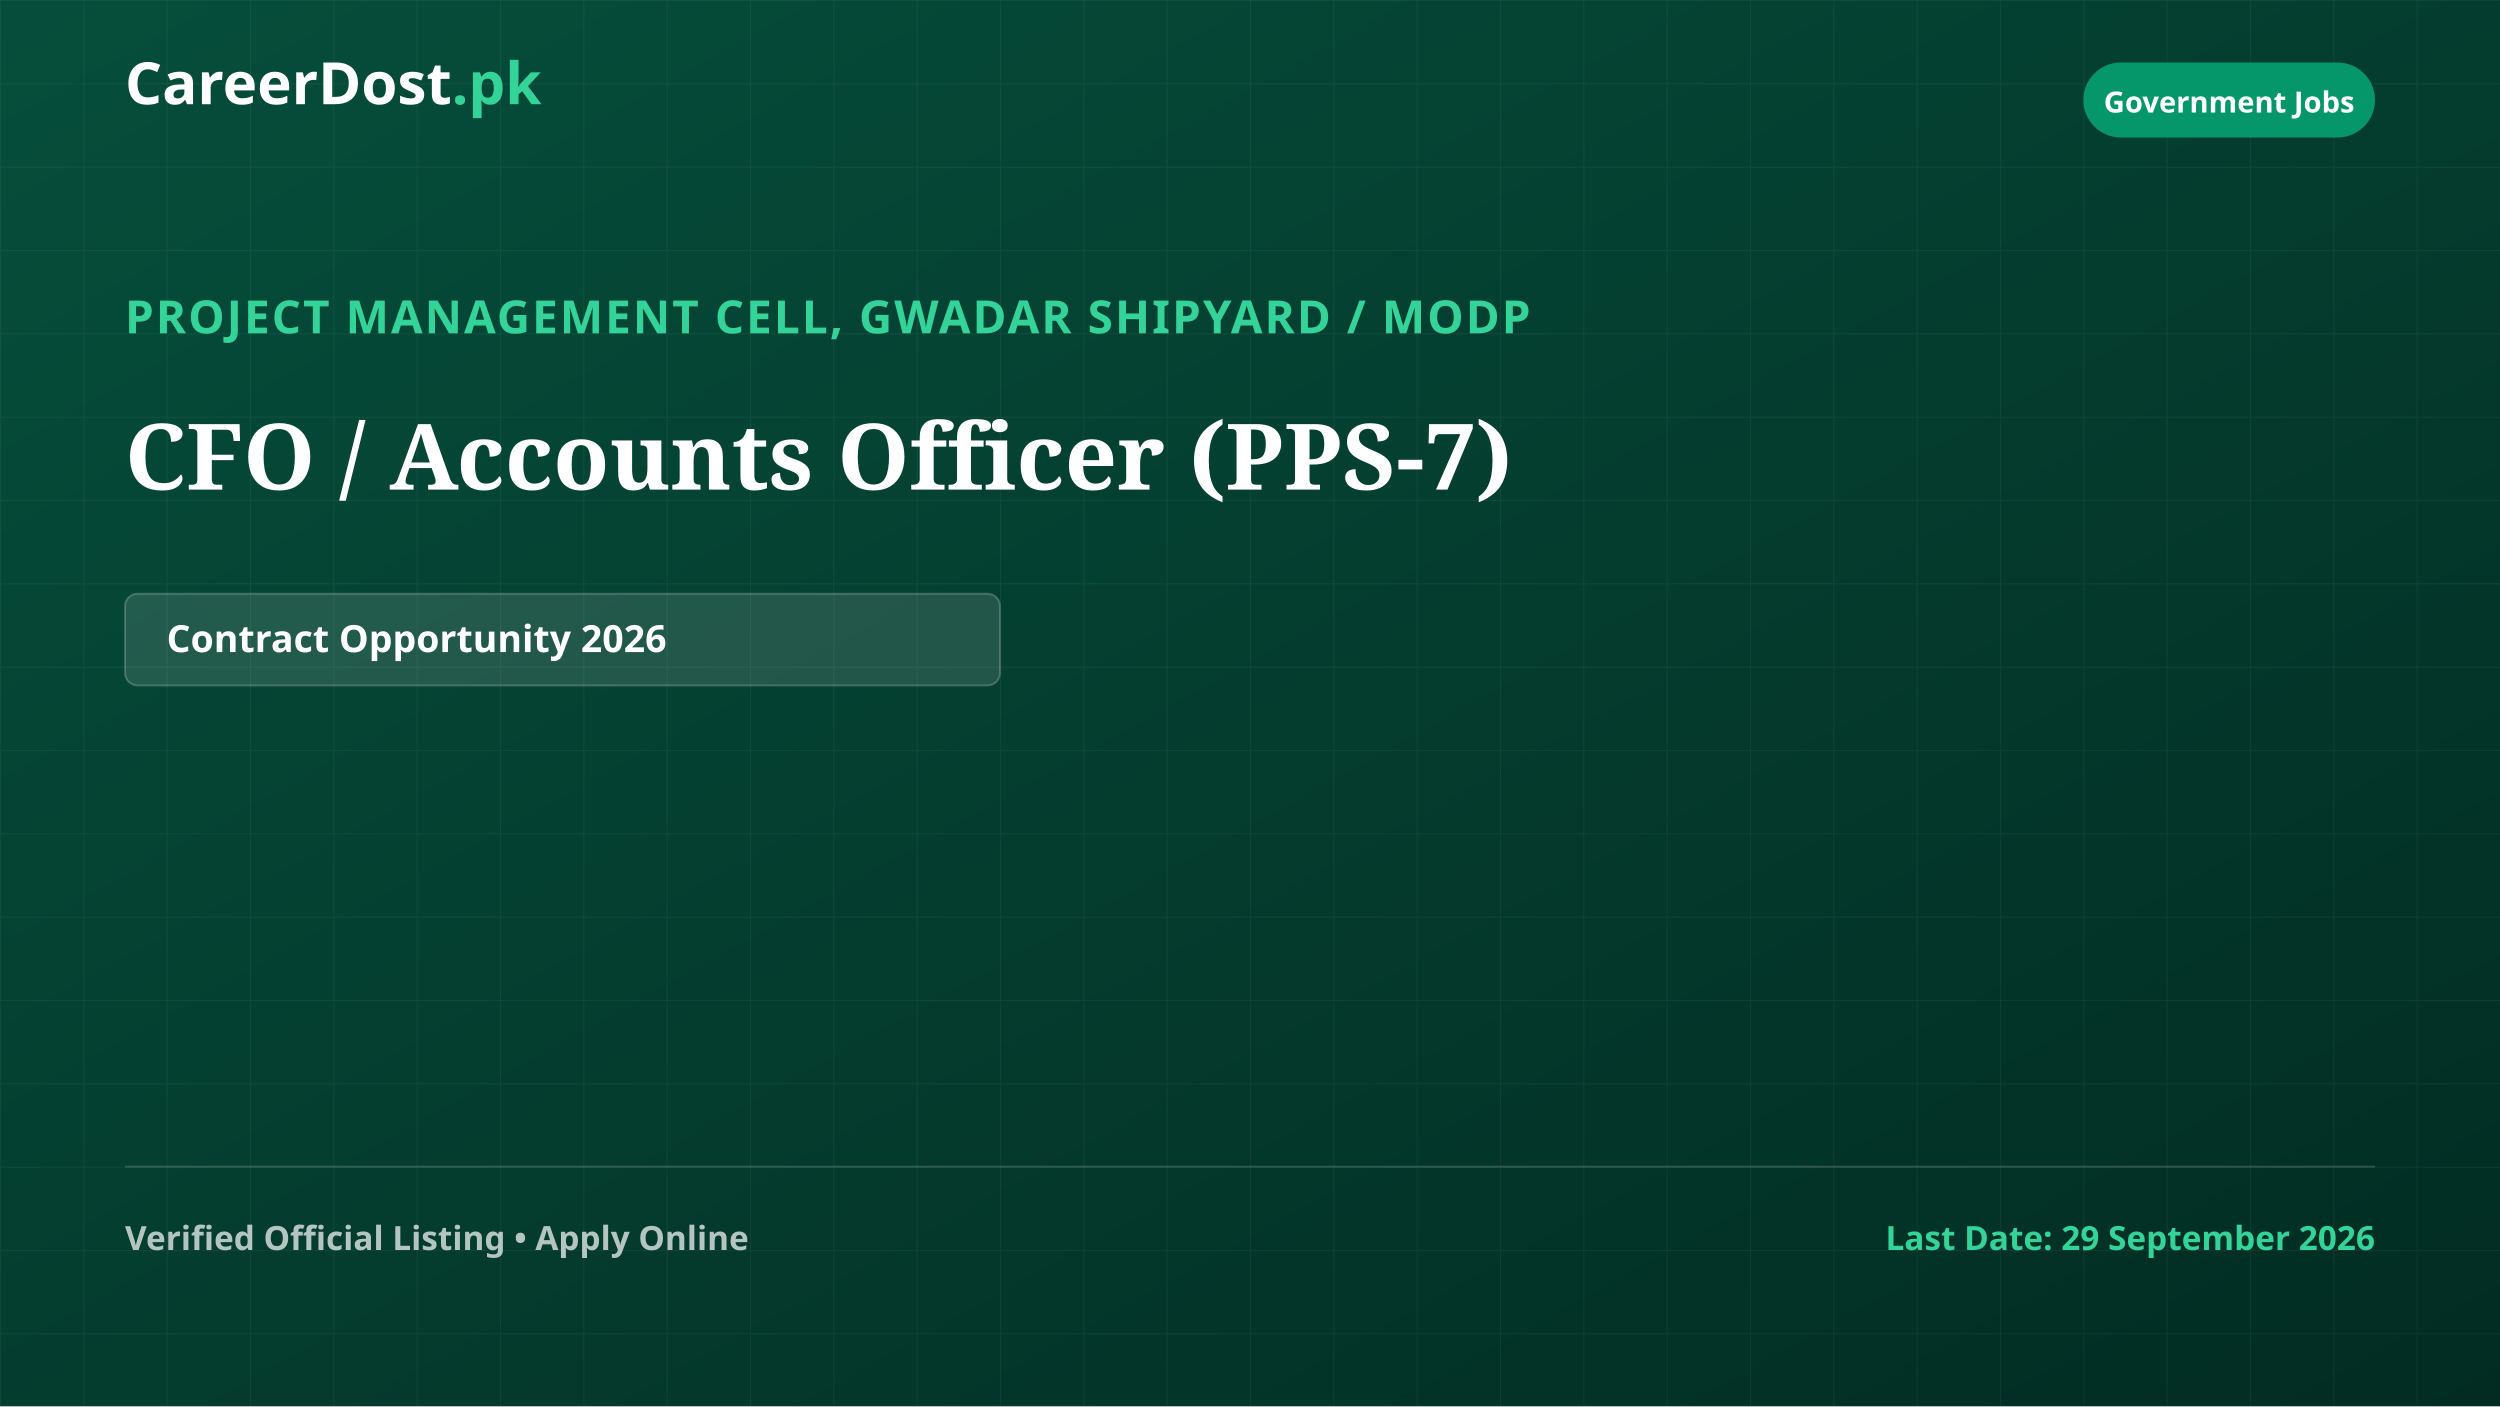
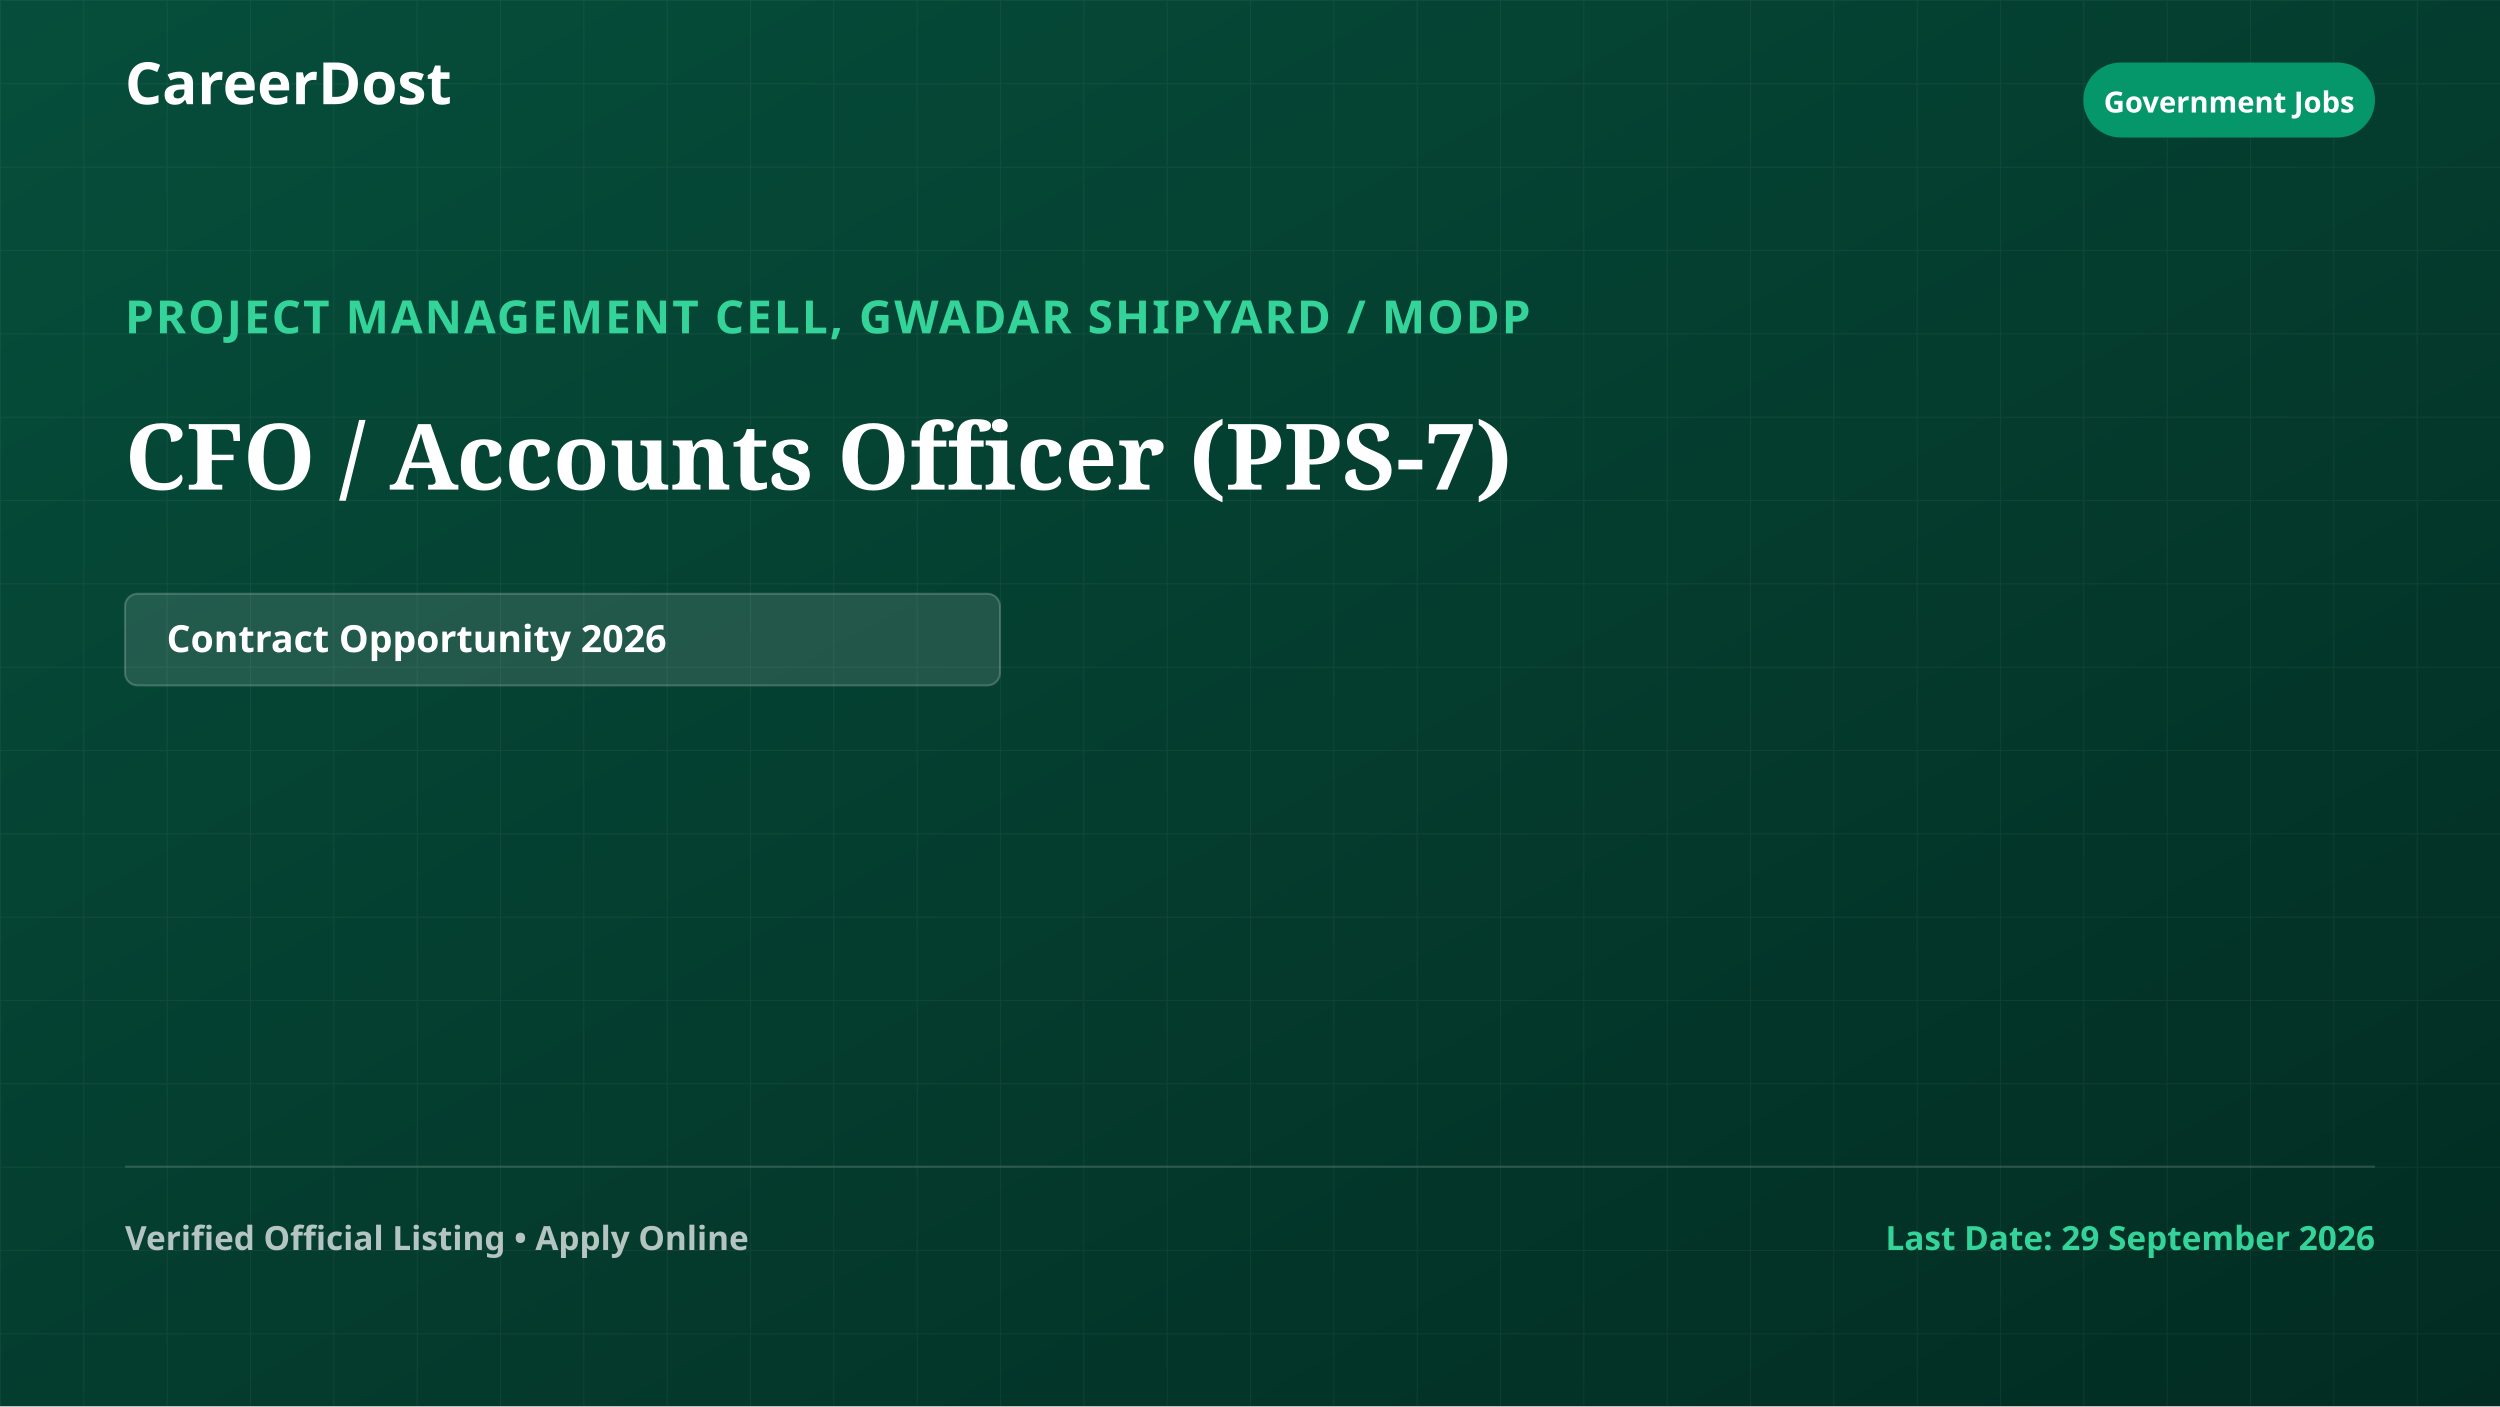
<svg xmlns="http://www.w3.org/2000/svg" viewBox="0 0 1200 675" width="1200" height="675">
  <defs>
    <linearGradient id="bgGrad" x1="0%" y1="0%" x2="100%" y2="100%">
      <stop offset="0%" stop-color="#064e3b" />
      <stop offset="100%" stop-color="#022c22" />
    </linearGradient>
    <pattern id="grid" width="40" height="40" patternUnits="userSpaceOnUse">
      <path d="M 40 0 L 0 0 0 40" fill="none" stroke="rgba(255,255,255,0.05)" stroke-width="1" />
    </pattern>
  </defs>
  <rect width="1200" height="675" fill="url(#bgGrad)" />
  <rect width="1200" height="675" fill="url(#grid)" />
  <g transform="translate(60, 50)">
    <text font-family="'Segoe UI', system-ui, sans-serif" font-weight="800" font-size="28" fill="#ffffff">
-       CareerDost<tspan fill="#34d399">.pk</tspan>
+       CareerDost
    </text>
    <rect x="940" y="-20" width="140" height="36" rx="18" fill="#059669" />
    <text x="1010" y="4" font-family="'Segoe UI', system-ui, sans-serif" font-weight="700" font-size="14" fill="#ffffff" text-anchor="middle">
      Government Jobs
    </text>
  </g>
  <g transform="translate(60, 160)">
    <text font-family="'Segoe UI', system-ui, sans-serif" font-weight="700" font-size="22" fill="#34d399" letter-spacing="1">
      PROJECT MANAGEMENT CELL, GWADAR SHIPYARD / MODP
    </text>
    <text y="75" font-family="'Georgia', serif" font-weight="800" font-size="44" fill="#ffffff">
      CFO / Accounts Officer (PPS-7)
    </text>
    <rect y="125" width="420" height="44" rx="6" fill="rgba(255,255,255,0.12)" stroke="rgba(255,255,255,0.2)" />
    <text x="20" y="153" font-family="'Segoe UI', system-ui, sans-serif" font-weight="700" font-size="18" fill="#ffffff">
      Contract Opportunity 2026
    </text>
  </g>
  <g transform="translate(60, 560)">
    <line x1="0" y1="0" x2="1080" y2="0" stroke="rgba(255,255,255,0.15)" stroke-width="1" />
    <text y="40" font-family="'Segoe UI', system-ui, sans-serif" font-weight="600" font-size="16" fill="rgba(255,255,255,0.7)">
      Verified Official Listing • Apply Online
    </text>
    <text x="1080" y="40" font-family="'Segoe UI', system-ui, sans-serif" font-weight="700" font-size="16" fill="#34d399" text-anchor="end">
      Last Date: 29 September 2026
    </text>
  </g>
</svg>
